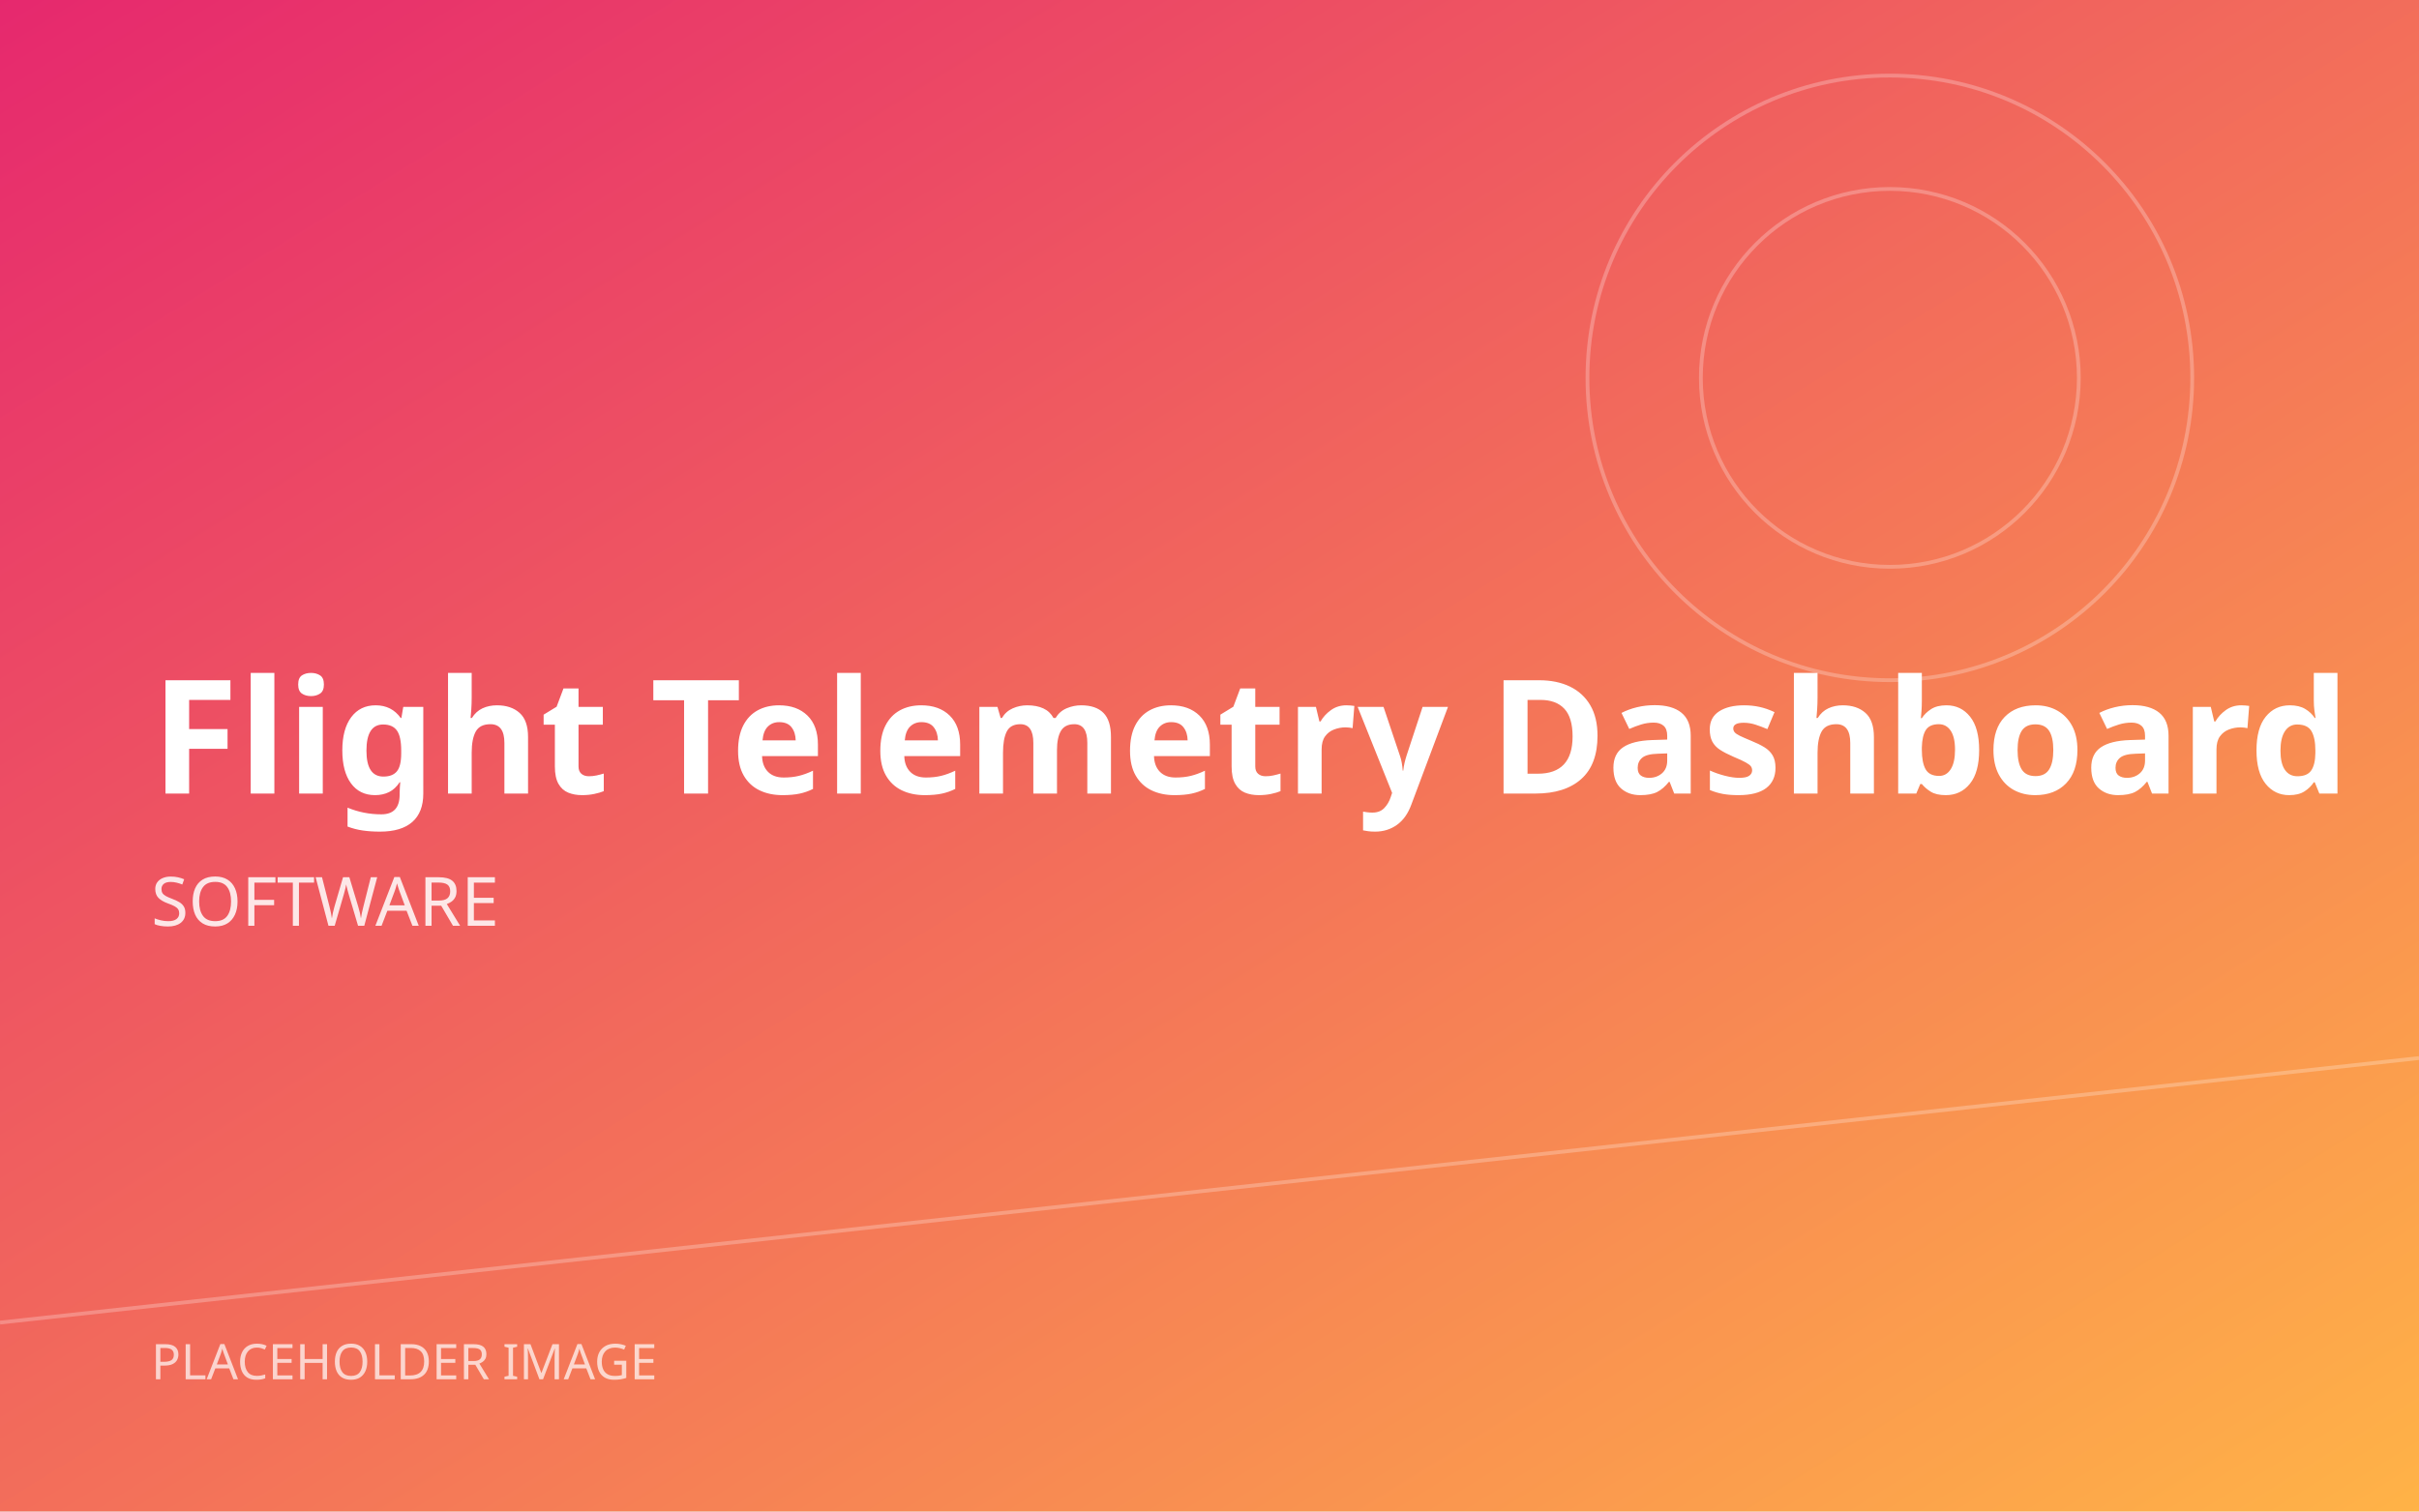
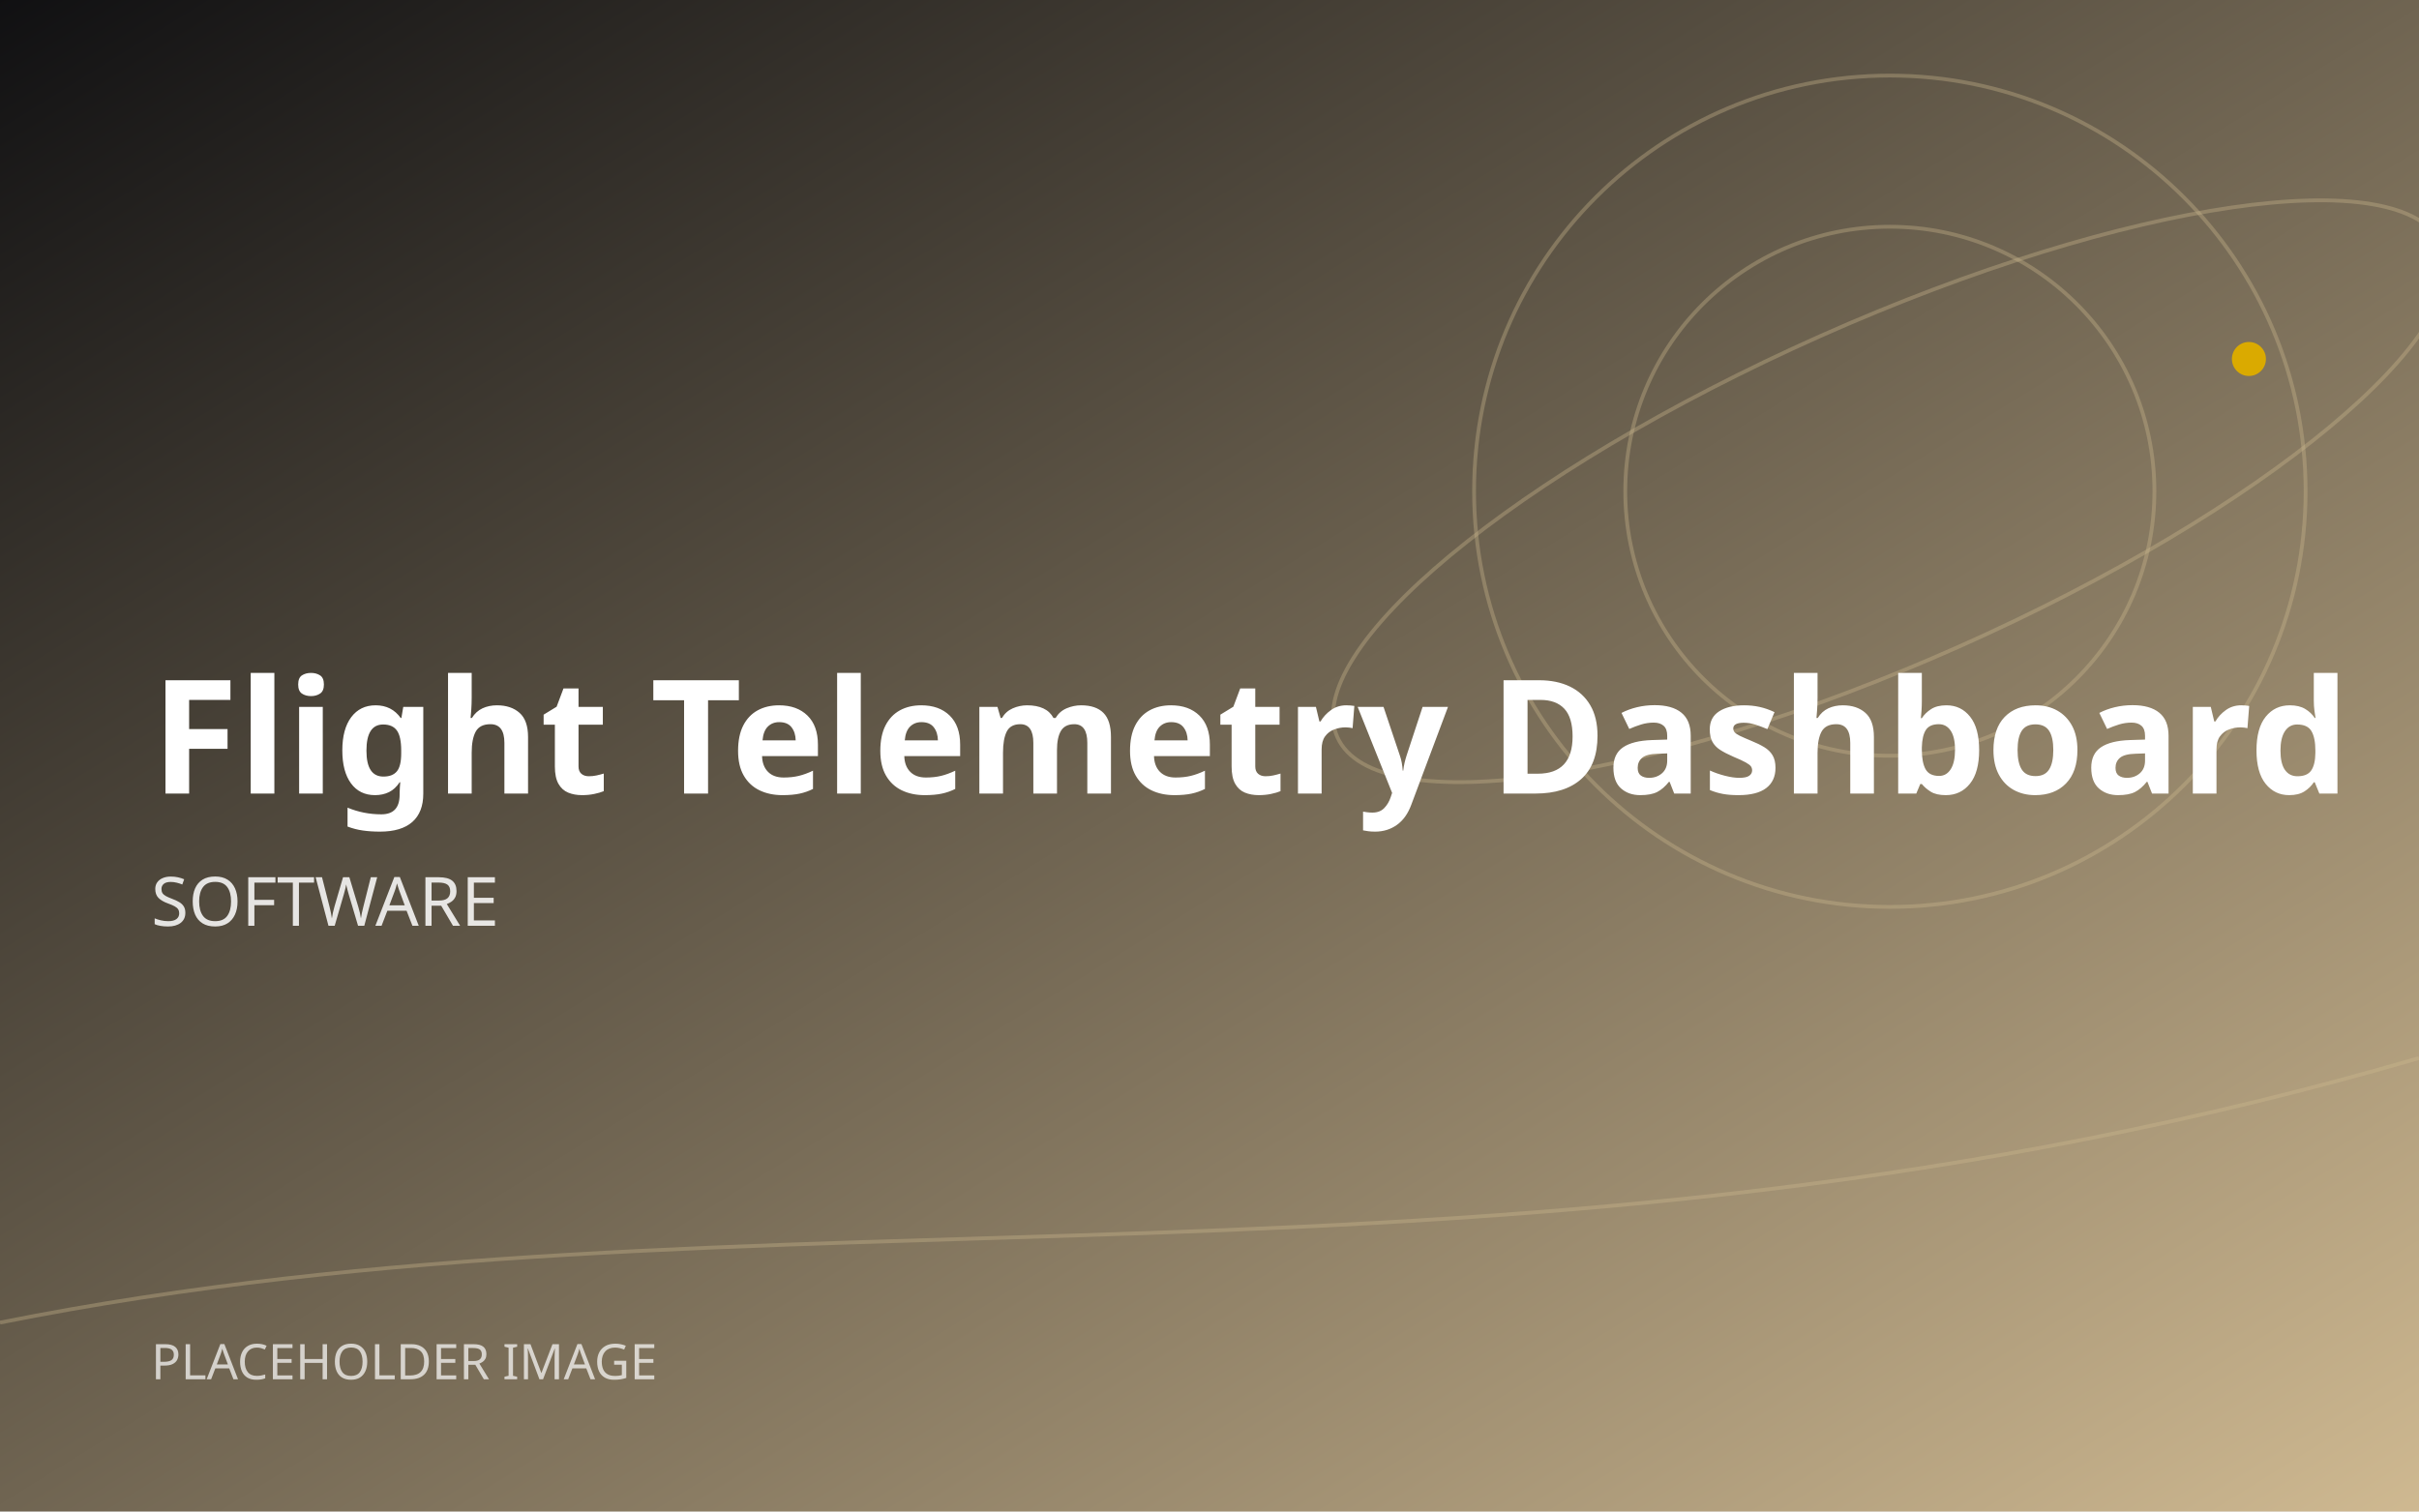
<svg xmlns="http://www.w3.org/2000/svg" viewBox="0 0 1280 800" width="1280" height="800">
  <defs>
    <linearGradient id="g" x1="0" y1="0" x2="1" y2="1">
-       <stop offset="0" stop-color="#e6286e" />
-       <stop offset="1" stop-color="#ffb347" />
+       <stop offset="0" stop-color="#101012" />
+       <stop offset="1" stop-color="#cfb991" />
    </linearGradient>
  </defs>
  <rect width="1280" height="800" fill="url(#g)" />
-   <g fill="none" stroke="#fff" stroke-opacity=".25" stroke-width="2">
-     <circle cx="1000" cy="200" r="160" />
-     <circle cx="1000" cy="200" r="100" />
-     <path d="M0 700 L1280 560" />
+   <g fill="none" stroke="#cfb991" stroke-opacity=".35" stroke-width="2">
+     <circle cx="1000" cy="260" r="220" />
+     <circle cx="1000" cy="260" r="140" />
+     <ellipse cx="1000" cy="260" rx="320" ry="90" transform="rotate(-24 1000 260)" />
+     <path d="M0 700 C 400 620 800 700 1280 560" />
  </g>
+   <circle cx="1190" cy="190" r="9" fill="#daaa00" />
  <text x="80" y="420" font-family="system-ui,sans-serif" font-size="84" font-weight="800" fill="#fff">Flight Telemetry Dashboard</text>
  <text x="80" y="490" font-family="system-ui,sans-serif" font-size="36" fill="#fff" fill-opacity=".85">SOFTWARE</text>
  <text x="80" y="730" font-family="system-ui,sans-serif" font-size="26" fill="#fff" fill-opacity=".7">PLACEHOLDER IMAGE</text>
</svg>
